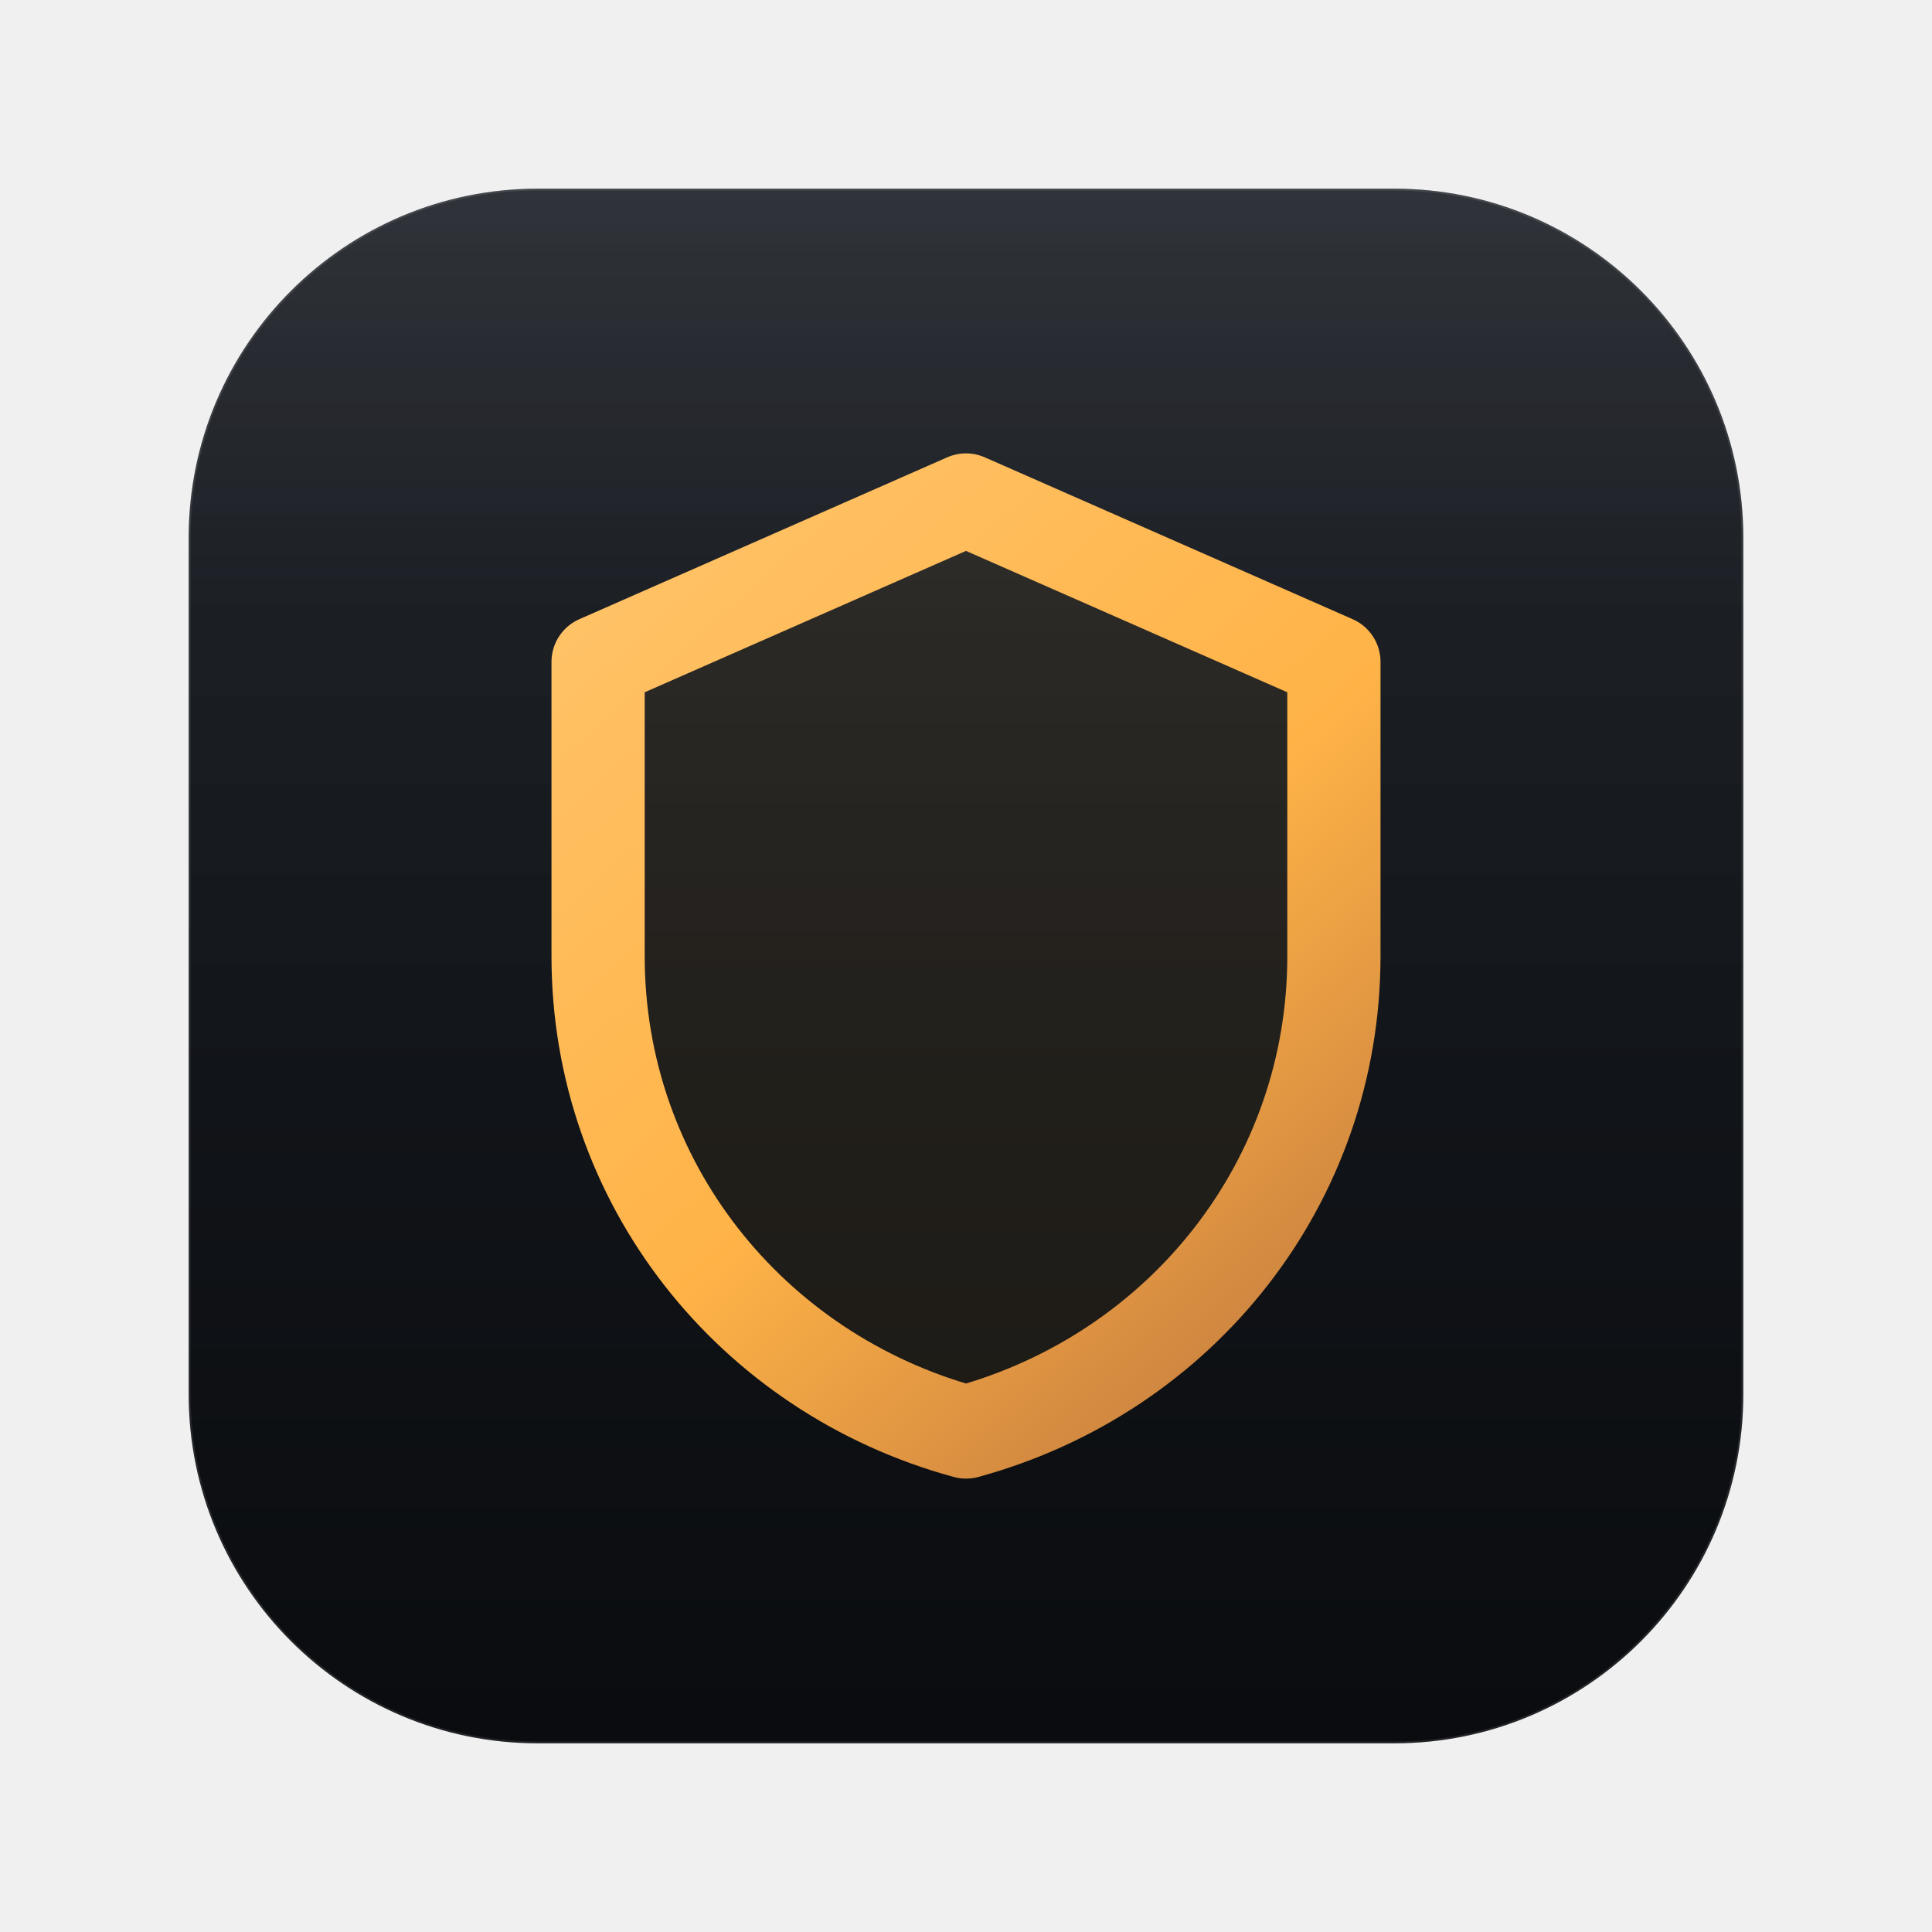
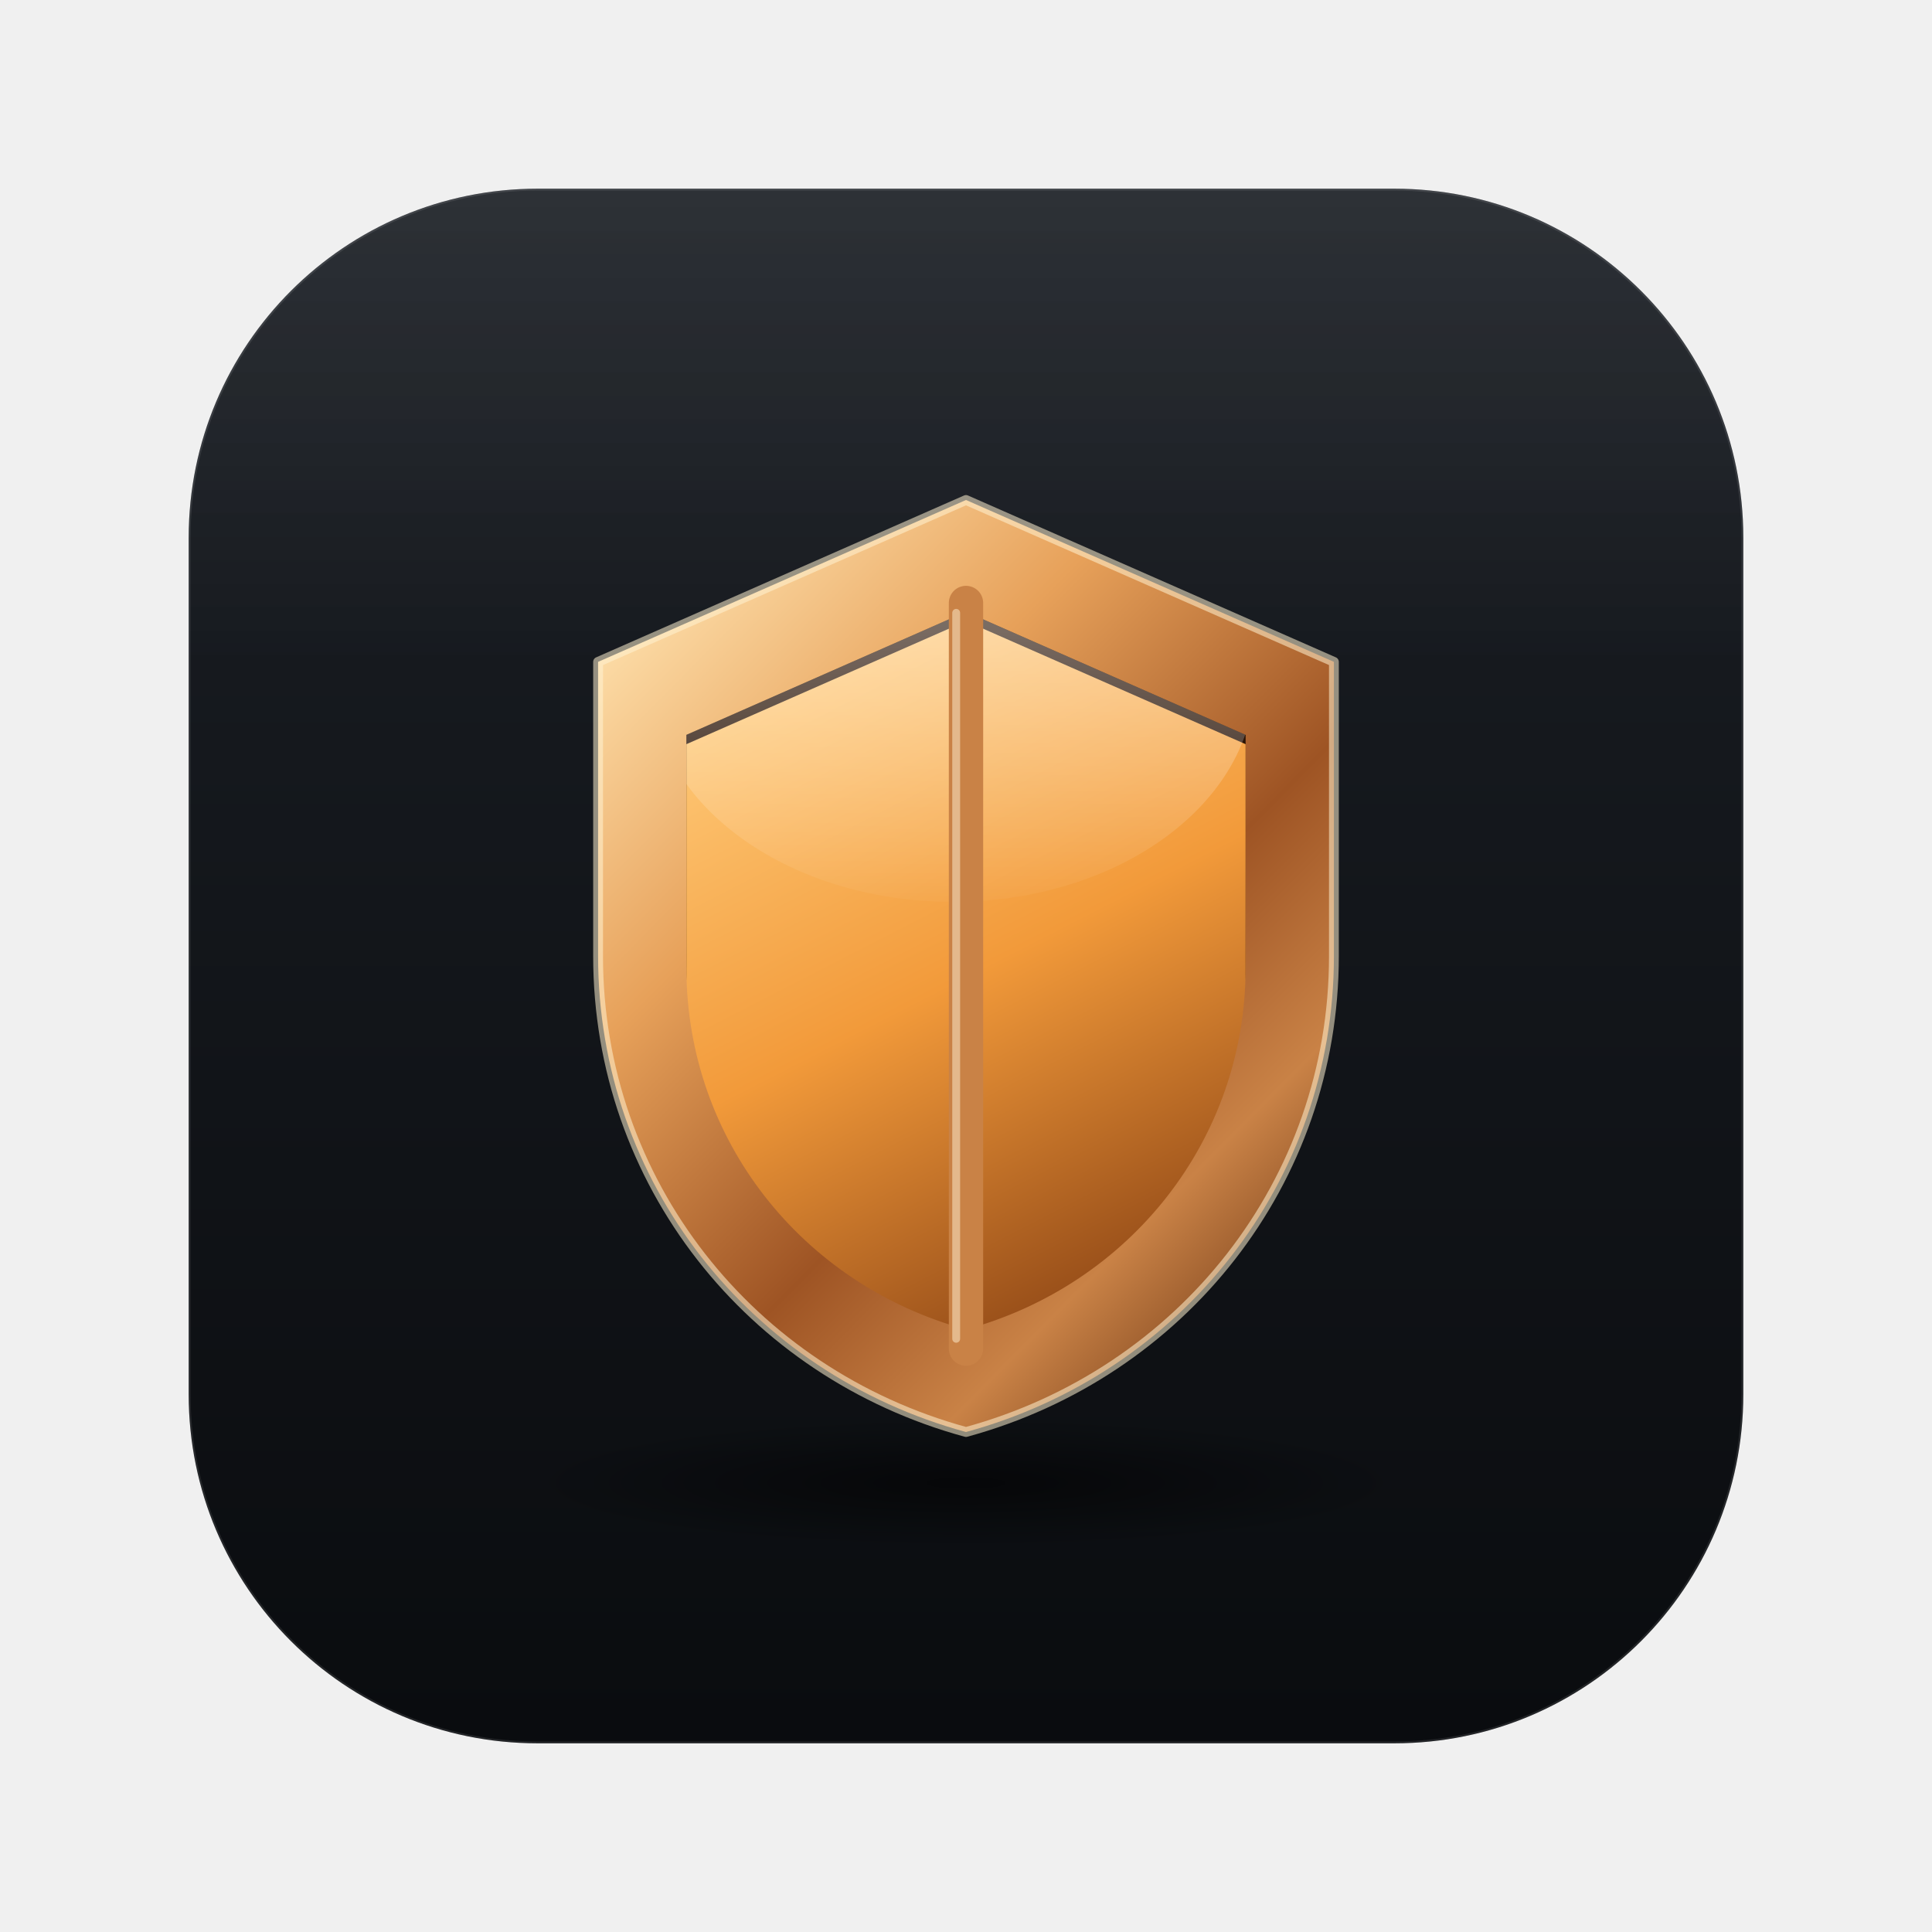
<svg xmlns="http://www.w3.org/2000/svg" viewBox="0 0 1024 1024" width="1024" height="1024">
  <defs>
    <linearGradient id="plate" x1="0" y1="0" x2="0" y2="1">
      <stop offset="0" stop-color="#1B1F25" />
      <stop offset="1" stop-color="#0A0C0F" />
    </linearGradient>
-     <linearGradient id="mark" x1="0.15" y1="0" x2="0.85" y2="1">
-       <stop offset="0" stop-color="#FFC266" />
-       <stop offset="0.55" stop-color="#FFB347" />
-       <stop offset="1" stop-color="#C87F3E" />
+     <linearGradient id="plateGloss" x1="0" y1="0" x2="0" y2="1">
+       <stop offset="0" stop-color="#FFFFFF" stop-opacity="0.08" />
+       <stop offset="0.55" stop-color="#FFFFFF" stop-opacity="0" />
    </linearGradient>
-     <linearGradient id="gloss" x1="0" y1="0" x2="0" y2="1">
-       <stop offset="0" stop-color="#FFFFFF" stop-opacity="0.09" />
-       <stop offset="0.5" stop-color="#FFFFFF" stop-opacity="0.02" />
-       <stop offset="1" stop-color="#FFFFFF" stop-opacity="0" />
-     </linearGradient>
+     <radialGradient id="contact" cx="0.5" cy="0.5" r="0.5">
+       <stop offset="0" stop-color="#000000" stop-opacity="0.55" />
+       <stop offset="1" stop-color="#000000" stop-opacity="0" />
+     </radialGradient>
    <clipPath id="plateClip">
      <rect x="100" y="100" width="824" height="824" rx="185" ry="185" />
    </clipPath>
+     <clipPath id="shieldClip">
+       <path transform="translate(200 200) scale(26)" d="M12 2.5 4.5 5.8v6c0 4.6 3.1 8.5 7.5 9.7 4.4-1.2 7.5-5.1 7.5-9.7v-6z" />
+     </clipPath>
+     <clipPath id="rightHalf">
+       <rect x="512" y="0" width="512" height="1024" />
+     </clipPath>
+     <linearGradient id="metal" x1="0.12" y1="0.02" x2="0.88" y2="0.98">
+       <stop offset="0" stop-color="#FFE3B0" />
+       <stop offset="0.3" stop-color="#E7A15A" />
+       <stop offset="0.6" stop-color="#9E5424" />
+       <stop offset="0.8" stop-color="#C98246" />
+       <stop offset="1" stop-color="#6A3413" />
+     </linearGradient>
+     <linearGradient id="glass" x1="0.3" y1="0" x2="0.7" y2="1">
+       <stop offset="0" stop-color="#FFCB7A" />
+       <stop offset="0.5" stop-color="#F29A3A" />
+       <stop offset="1" stop-color="#8F4716" />
+     </linearGradient>
+     <linearGradient id="gloss" x1="0" y1="0" x2="0" y2="1">
+       <stop offset="0" stop-color="#FFFFFF" stop-opacity="0.58" />
+       <stop offset="1" stop-color="#FFFFFF" stop-opacity="0.03" />
+     </linearGradient>
+     <clipPath id="innerClip">
+       <path transform="translate(200 200) scale(26) translate(12 12) scale(0.76) translate(-12 -12)" d="M12 2.5 4.5 5.8v6c0 4.6 3.1 8.5 7.5 9.7 4.4-1.2 7.5-5.1 7.5-9.7v-6z" />
+     </clipPath>
  </defs>
  <rect x="100" y="100" width="824" height="824" rx="185" ry="185" fill="url(#plate)" />
-   <g clip-path="url(#plateClip)">
-     <rect x="100" y="100" width="824" height="480" fill="url(#gloss)" />
+   <rect x="100" y="100" width="824" height="460" clip-path="url(#plateClip)" fill="url(#plateGloss)" />
+   <rect x="100.5" y="100.5" width="823" height="823" rx="184.5" ry="184.5" fill="none" stroke="#FFFFFF" stroke-opacity="0.10" />
+   <ellipse cx="512" cy="786" rx="230" ry="34" fill="url(#contact)" />
+   <g transform="translate(200 200) scale(26)">
+     <path d="M12 2.5 4.5 5.8v6c0 4.6 3.1 8.5 7.5 9.7 4.4-1.2 7.5-5.1 7.5-9.7v-6z" fill="url(#metal)" />
+     <g transform="translate(12 12) scale(0.76) translate(-12 -12)">
+       <path d="M12 2.5 4.5 5.8v6c0 4.6 3.1 8.5 7.5 9.7 4.4-1.2 7.5-5.1 7.5-9.7v-6z" fill="#2A1406" />
+       <path d="M12 2.5 4.5 5.8v6c0 4.6 3.1 8.5 7.5 9.7 4.4-1.2 7.5-5.1 7.5-9.7v-6z" fill="url(#glass)" transform="translate(0 0.25)" />
+     </g>
  </g>
-   <rect x="100.5" y="100.5" width="823" height="823" rx="184.5" ry="184.5" fill="none" stroke="#FFFFFF" stroke-opacity="0.10" stroke-width="1" />
-   <g transform="translate(200 200) scale(26)" fill="none" stroke="url(#mark)" stroke-linecap="round" stroke-linejoin="round">
-     <path d="M12 2.5 4.5 5.8v6c0 4.6 3.1 8.5 7.5 9.7 4.4-1.2 7.5-5.1 7.5-9.7v-6z" fill="#FFB347" fill-opacity="0.07" stroke-width="1.9" />
-     <path d="M12 2.5v19" stroke-width="1.15" stroke-opacity="0.42" />
+   <ellipse cx="505" cy="360" rx="160" ry="118" clip-path="url(#innerClip)" fill="url(#gloss)" />
+   <g transform="translate(200 200) scale(26)" fill="none" stroke-linecap="round" stroke-linejoin="round">
+     <path d="M12 2.5 4.5 5.8v6c0 4.6 3.1 8.5 7.5 9.7 4.4-1.2 7.5-5.1 7.5-9.7v-6z" stroke="#FFF1D2" stroke-opacity="0.55" stroke-width="0.2" />
+     <path d="M12 4.6v15.2" stroke="#C98246" stroke-width="0.7" />
+     <path d="M11.8 4.8v14.8" stroke="#FFF1D2" stroke-opacity="0.5" stroke-width="0.16" />
  </g>
</svg>
